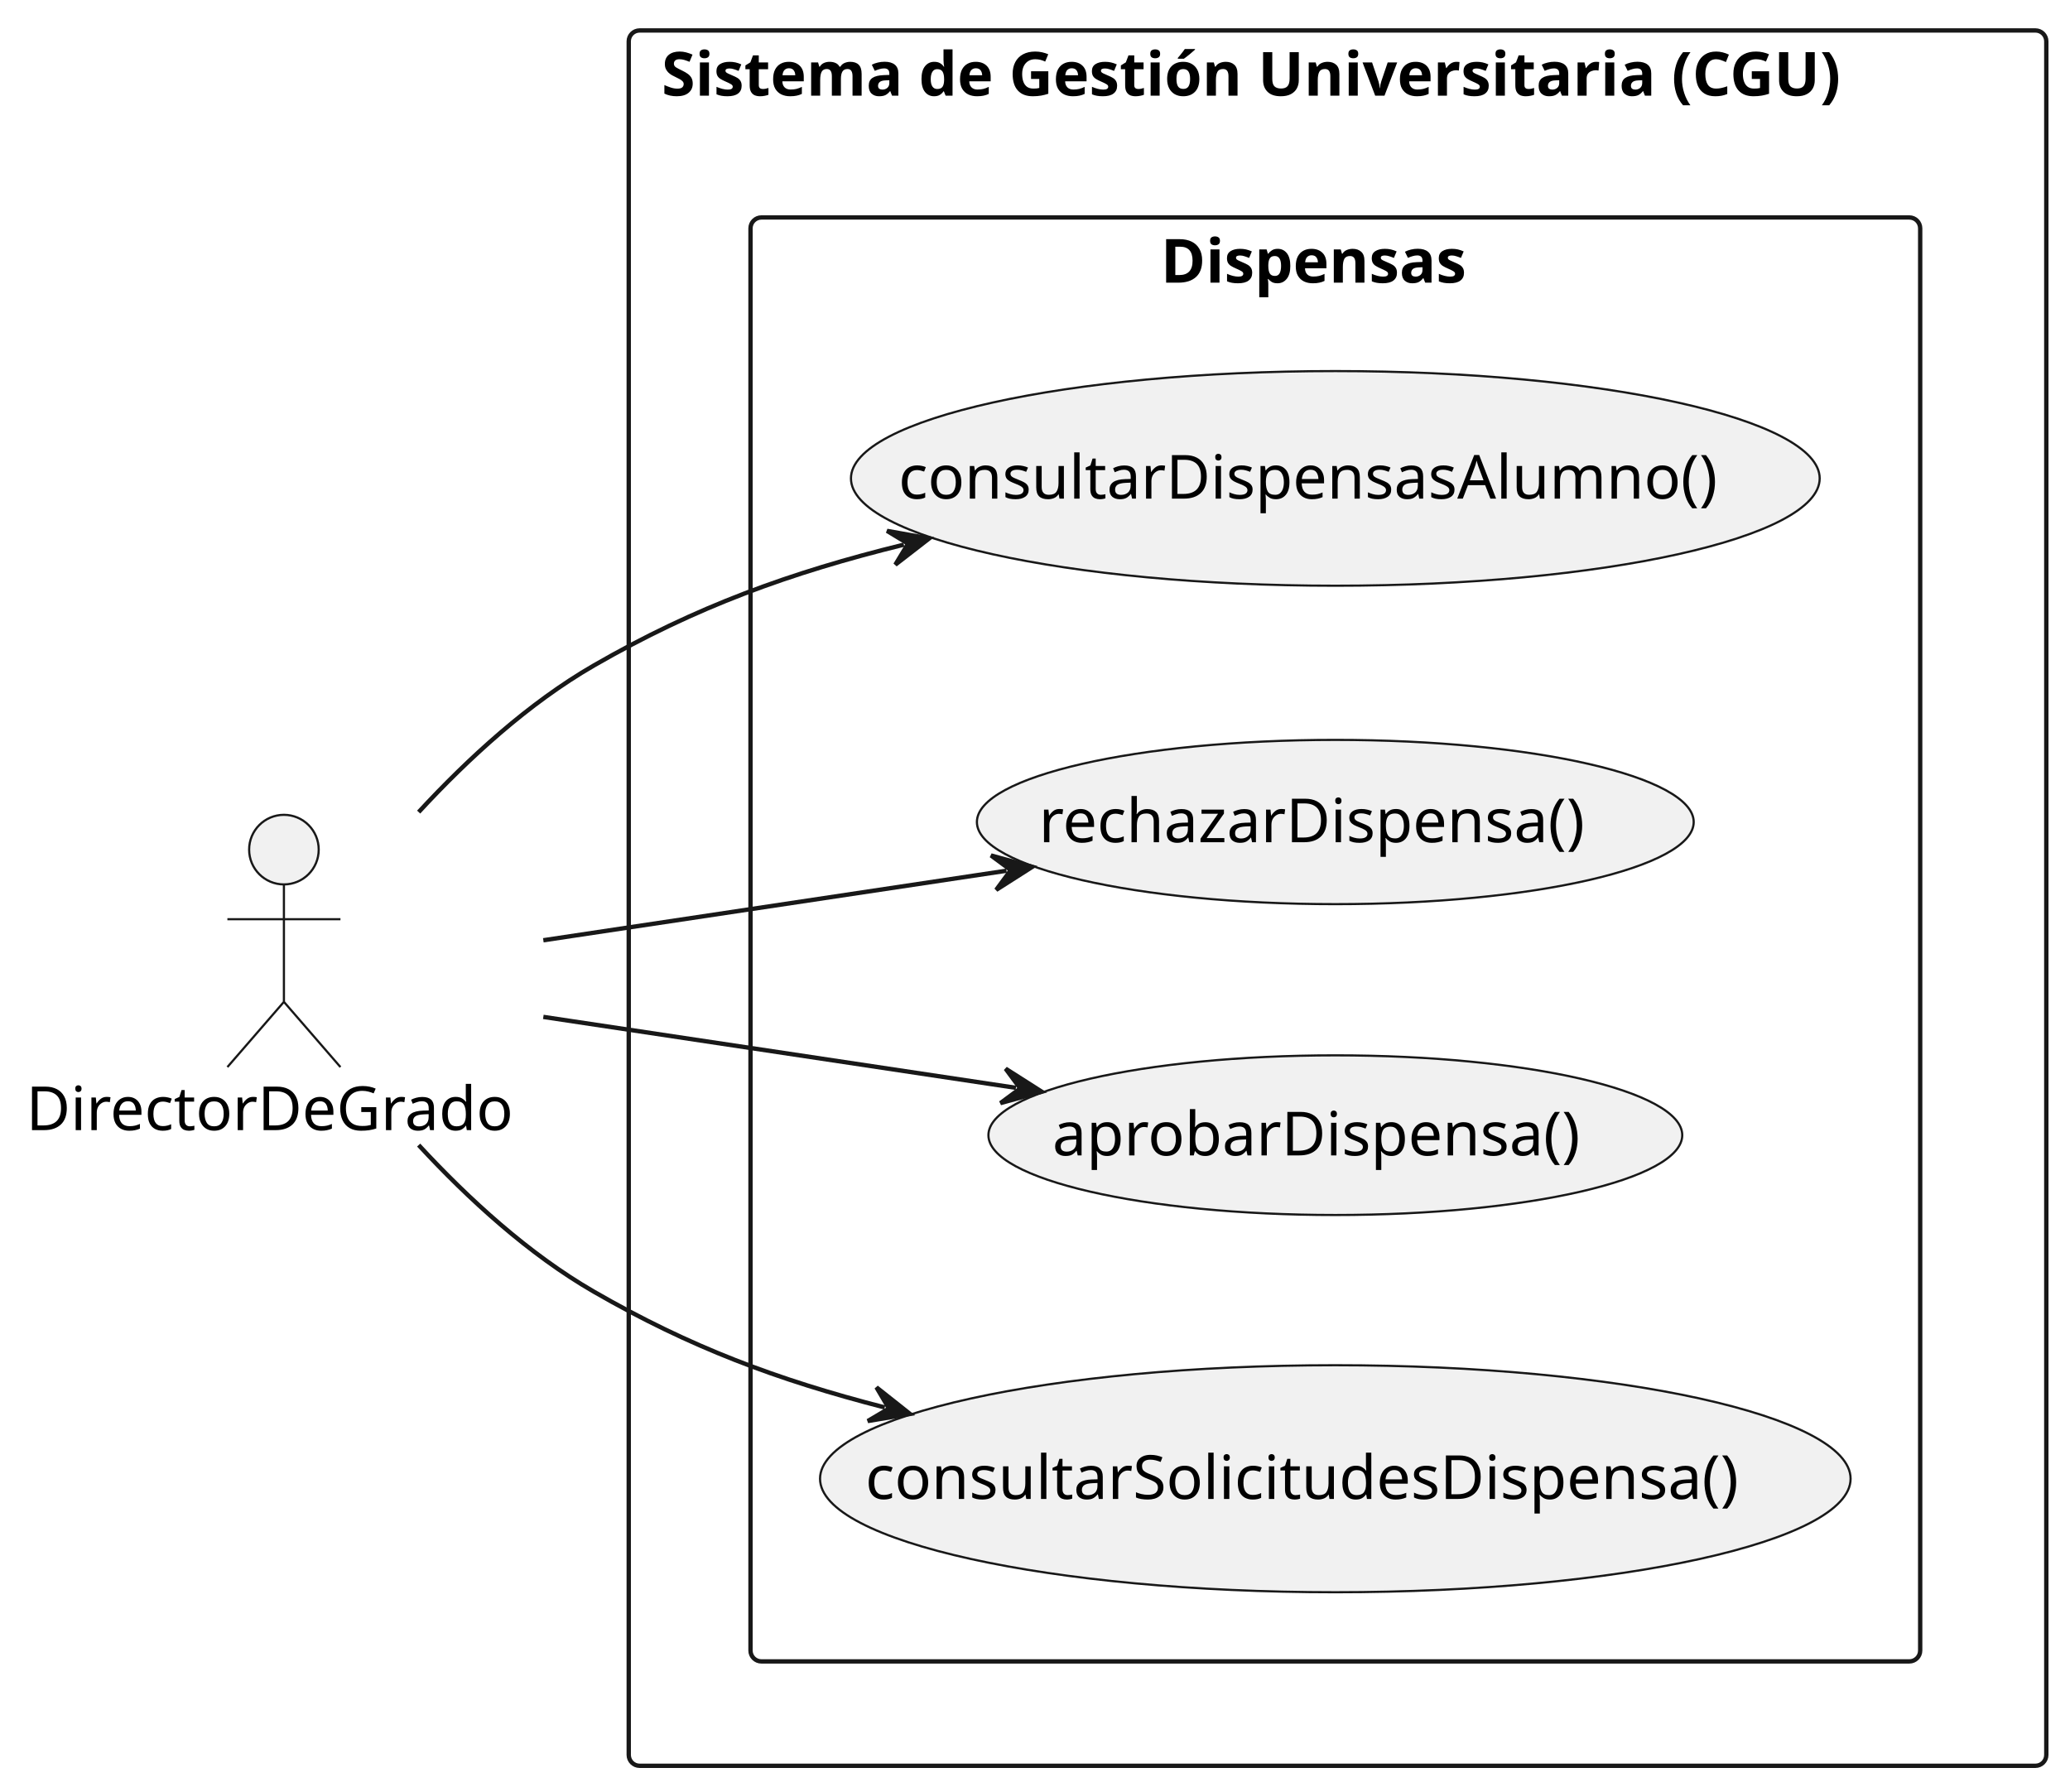
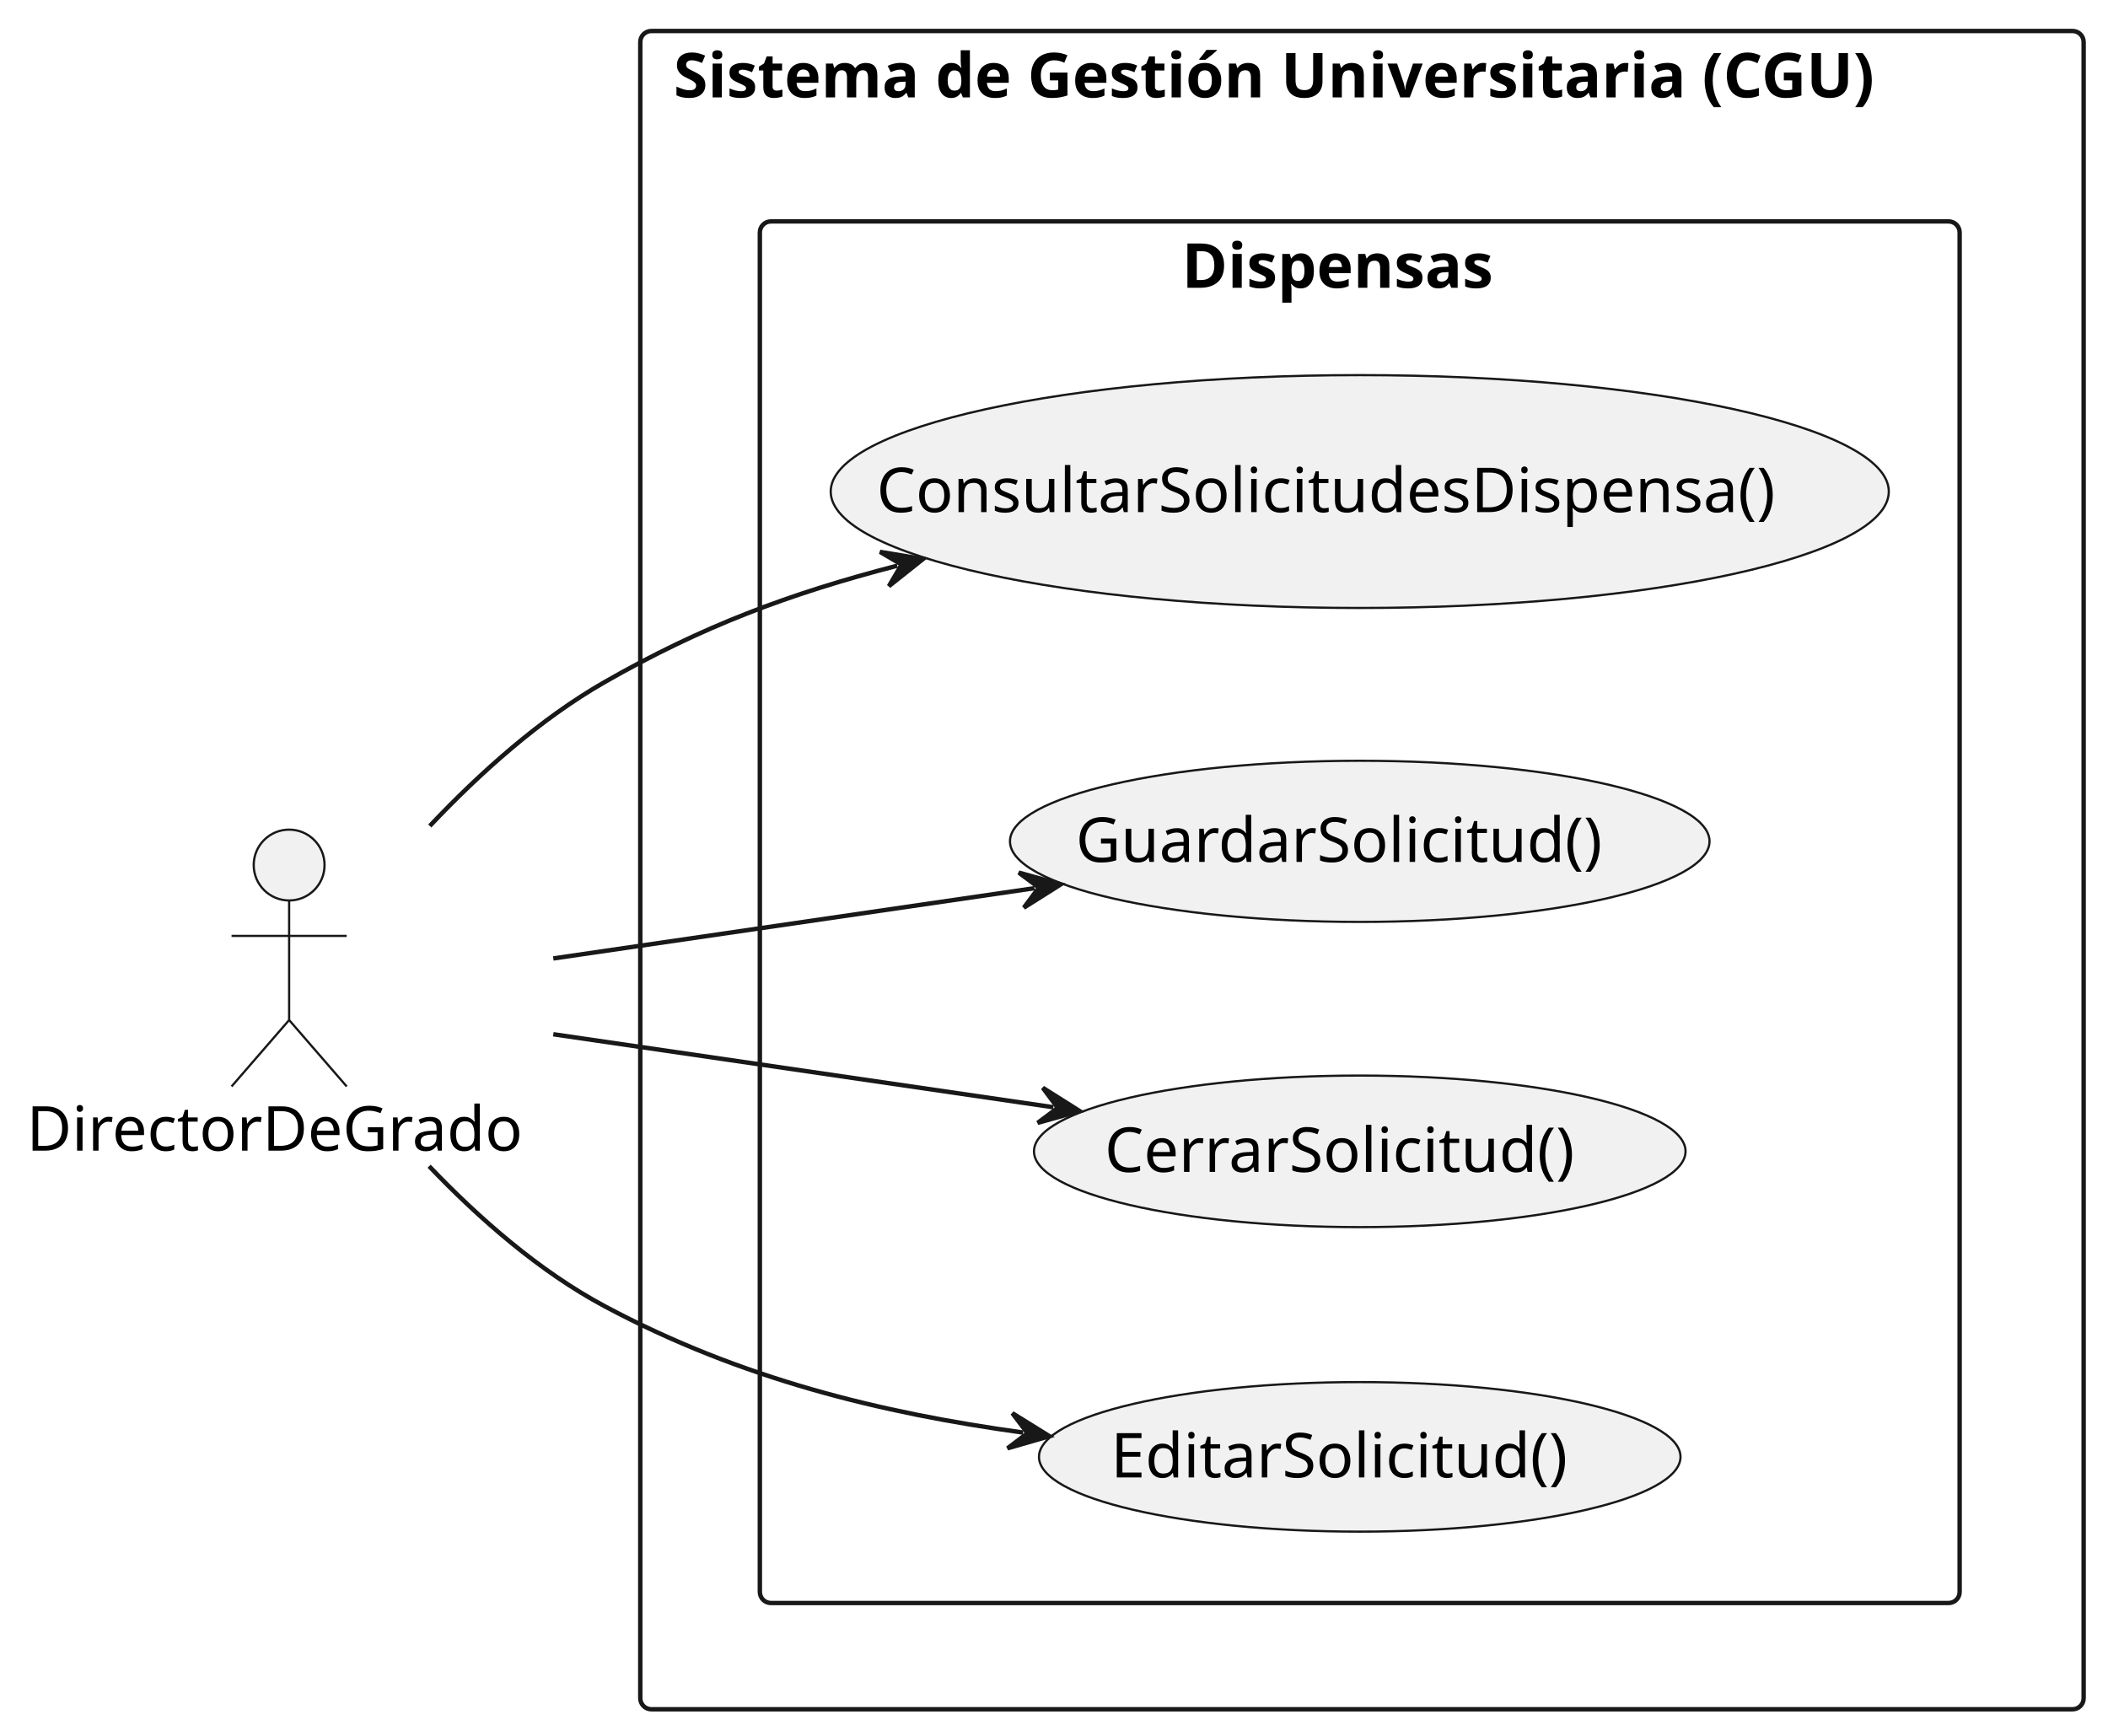
- <svg xmlns="http://www.w3.org/2000/svg" contentStyleType="text/css" data-diagram-type="DESCRIPTION" height="412px" preserveAspectRatio="none" style="width:476px;height:412px;background:#FFFFFF;" version="1.1" viewBox="0 0 476 412" width="476px" zoomAndPan="magnify">
+ <svg xmlns="http://www.w3.org/2000/svg" contentStyleType="text/css" data-diagram-type="DESCRIPTION" height="392px" preserveAspectRatio="none" style="width:476px;height:392px;background:#FFFFFF;" version="1.1" viewBox="0 0 476 392" width="476px" zoomAndPan="magnify">
  <defs />
  <g>
    <g class="cluster" data-entity="Sistema de Gesti.n Universitaria .CGU." data-source-line="6" data-uid="ent0003" id="cluster_Sistema de Gesti.n Universitaria .CGU.">
-       <rect fill="none" height="399" rx="2.5" ry="2.5" style="stroke:#181818;stroke-width:1;" width="325.97" x="144.58" y="7" />
-       <text fill="#000000" font-family="sans-serif" font-size="14" font-weight="bold" lengthAdjust="spacing" textLength="310.857" x="152.136" y="21.995">Sistema de Gestión Universitaria (CGU)</text>
+       <rect fill="none" height="379" rx="2.5" ry="2.5" style="stroke:#181818;stroke-width:1;" width="325.92" x="144.58" y="7" />
+       <text fill="#000000" font-family="sans-serif" font-size="14" font-weight="bold" lengthAdjust="spacing" textLength="310.857" x="152.111" y="21.995">Sistema de Gestión Universitaria (CGU)</text>
    </g>
    <g class="cluster" data-entity="Dispensas" data-source-line="8" data-uid="ent0004" id="cluster_Dispensas">
-       <rect fill="none" height="332" rx="2.5" ry="2.5" style="stroke:#181818;stroke-width:1;" width="268.97" x="172.58" y="50" />
-       <text fill="#000000" font-family="sans-serif" font-size="14" font-weight="bold" lengthAdjust="spacing" textLength="80.35" x="266.89" y="64.995">Dispensas</text>
+       <rect fill="none" height="312" rx="2.5" ry="2.5" style="stroke:#181818;stroke-width:1;" width="270.92" x="171.58" y="50" />
+       <text fill="#000000" font-family="sans-serif" font-size="14" font-weight="bold" lengthAdjust="spacing" textLength="80.35" x="266.865" y="64.995">Dispensas</text>
    </g>
-     <g class="entity" data-entity="DispensasConsultarSolicitudes" data-source-line="9" data-uid="ent0005" id="entity_DispensasConsultarSolicitudes">
-       <ellipse cx="307.058" cy="339.998" fill="#F1F1F1" rx="118.488" ry="26.098" style="stroke:#181818;stroke-width:0.5;" />
-       <text fill="#000000" font-family="sans-serif" font-size="14" lengthAdjust="spacing" textLength="216.125" x="198.995" y="344.646">consultarSolicitudesDispensa()</text>
+     <g class="entity" data-entity="DispensasEditarSolicitudes" data-source-line="9" data-uid="ent0005" id="entity_DispensasEditarSolicitudes">
+       <ellipse cx="307.04" cy="328.996" fill="#F1F1F1" rx="72.43" ry="16.886" style="stroke:#181818;stroke-width:0.5;" />
+       <text fill="#000000" font-family="sans-serif" font-size="14" lengthAdjust="spacing" textLength="112.438" x="250.821" y="333.644">EditarSolicitud()</text>
    </g>
-     <g class="entity" data-entity="DispensasAprobar" data-source-line="10" data-uid="ent0006" id="entity_DispensasAprobar">
-       <ellipse cx="307.064" cy="261.005" fill="#F1F1F1" rx="79.774" ry="18.355" style="stroke:#181818;stroke-width:0.5;" />
-       <text fill="#000000" font-family="sans-serif" font-size="14" lengthAdjust="spacing" textLength="130.143" x="241.992" y="265.653">aprobarDispensa()</text>
+     <g class="entity" data-entity="DispensasCerrarSolicitudes" data-source-line="10" data-uid="ent0006" id="entity_DispensasCerrarSolicitudes">
+       <ellipse cx="307.044" cy="260.003" fill="#F1F1F1" rx="73.564" ry="17.113" style="stroke:#181818;stroke-width:0.5;" />
+       <text fill="#000000" font-family="sans-serif" font-size="14" lengthAdjust="spacing" textLength="115.227" x="249.43" y="264.651">CerrarSolicitud()</text>
    </g>
-     <g class="entity" data-entity="DispensasRechazar" data-source-line="11" data-uid="ent0007" id="entity_DispensasRechazar">
-       <ellipse cx="307.055" cy="189.003" fill="#F1F1F1" rx="82.415" ry="18.883" style="stroke:#181818;stroke-width:0.5;" />
-       <text fill="#000000" font-family="sans-serif" font-size="14" lengthAdjust="spacing" textLength="136.336" x="238.887" y="193.651">rechazarDispensa()</text>
+     <g class="entity" data-entity="DispensasGuardarSolicitudes" data-source-line="11" data-uid="ent0007" id="entity_DispensasGuardarSolicitudes">
+       <ellipse cx="307.041" cy="189.996" fill="#F1F1F1" rx="78.981" ry="18.196" style="stroke:#181818;stroke-width:0.5;" />
+       <text fill="#000000" font-family="sans-serif" font-size="14" lengthAdjust="spacing" textLength="128.269" x="242.907" y="194.645">GuardarSolicitud()</text>
    </g>
-     <g class="entity" data-entity="DispensasAlumnoConsultar" data-source-line="12" data-uid="ent0008" id="entity_DispensasAlumnoConsultar">
-       <ellipse cx="307.06" cy="109.996" fill="#F1F1F1" rx="111.38" ry="24.676" style="stroke:#181818;stroke-width:0.5;" />
-       <text fill="#000000" font-family="sans-serif" font-size="14" lengthAdjust="spacing" textLength="200.86" x="206.63" y="114.644">consultarDispensasAlumno()</text>
+     <g class="entity" data-entity="DispensasConsultarSolicitudes" data-source-line="12" data-uid="ent0008" id="entity_DispensasConsultarSolicitudes">
+       <ellipse cx="307.041" cy="111.002" fill="#F1F1F1" rx="119.461" ry="26.292" style="stroke:#181818;stroke-width:0.5;" />
+       <text fill="#000000" font-family="sans-serif" font-size="14" lengthAdjust="spacing" textLength="218.203" x="197.939" y="115.651">ConsultarSolicitudesDispensa()</text>
    </g>
    <g class="entity" data-entity="DirectorDeGrado" data-source-line="4" data-uid="ent0002" id="entity_DirectorDeGrado">
      <ellipse cx="65.288" cy="195.35" fill="#F1F1F1" rx="8" ry="8" style="stroke:#181818;stroke-width:0.5;" />
      <path d="M65.288,203.35 L65.288,230.35 M52.288,211.35 L78.288,211.35 M65.288,230.35 L52.288,245.35 M65.288,230.35 L78.288,245.35" fill="none" style="stroke:#181818;stroke-width:0.5;" />
      <text fill="#000000" font-family="sans-serif" font-size="14" lengthAdjust="spacing" textLength="118.576" x="6" y="259.845">DirectorDeGrado</text>
    </g>
-     <g class="link" data-entity-1="DirectorDeGrado" data-entity-2="DispensasConsultarSolicitudes" data-source-line="15" data-uid="lnk9" id="link_DirectorDeGrado_DispensasConsultarSolicitudes">
-       <path d="M96.27,263.28 C107.69,275.64 121.59,288.36 136.58,297 C158.67,309.74 178.699,317.247 203.449,323.607" fill="none" id="DirectorDeGrado-to-DispensasConsultarSolicitudes" style="stroke:#181818;stroke-width:1;" />
-       <polygon fill="#181818" points="209.26,325.1,201.539,318.986,204.417,323.856,199.548,326.734,209.26,325.1" style="stroke:#181818;stroke-width:1;" />
+     <g class="link" data-entity-1="DirectorDeGrado" data-entity-2="DispensasConsultarSolicitudes" data-link-type="dependency" data-source-line="16" data-uid="lnk9" id="link_DirectorDeGrado_DispensasConsultarSolicitudes">
+       <path d="M97.05,186.52 C108.34,174.57 121.97,162.35 136.58,154 C158.45,141.49 178.142,134.084 202.622,127.744" fill="none" id="DirectorDeGrado-to-DispensasConsultarSolicitudes" style="stroke:#181818;stroke-width:1;" />
+       <polygon fill="#181818" points="208.43,126.24,198.715,124.624,203.59,127.494,200.72,132.369,208.43,126.24" style="stroke:#181818;stroke-width:1;" />
    </g>
-     <g class="link" data-entity-1="DirectorDeGrado" data-entity-2="DispensasAprobar" data-source-line="16" data-uid="lnk10" id="link_DirectorDeGrado_DispensasAprobar">
-       <path d="M124.94,233.81 C159.6,239.01 197.666,244.73 233.616,250.12" fill="none" id="DirectorDeGrado-to-DispensasAprobar" style="stroke:#181818;stroke-width:1;" />
-       <polygon fill="#181818" points="239.55,251.01,231.243,245.72,234.605,250.269,230.056,253.631,239.55,251.01" style="stroke:#181818;stroke-width:1;" />
+     <g class="link" data-entity-1="DirectorDeGrado" data-entity-2="DispensasEditarSolicitudes" data-link-type="dependency" data-source-line="17" data-uid="lnk10" id="link_DirectorDeGrado_DispensasEditarSolicitudes">
+       <path d="M96.9,263.36 C108.18,275.17 121.84,287.13 136.58,295 C167.28,311.4 199.006,319.101 231.026,323.511" fill="none" id="DirectorDeGrado-to-DispensasEditarSolicitudes" style="stroke:#181818;stroke-width:1;" />
+       <polygon fill="#181818" points="236.97,324.33,228.6,319.139,232.017,323.648,227.508,327.065,236.97,324.33" style="stroke:#181818;stroke-width:1;" />
    </g>
-     <g class="link" data-entity-1="DirectorDeGrado" data-entity-2="DispensasRechazar" data-source-line="17" data-uid="lnk11" id="link_DirectorDeGrado_DispensasRechazar">
-       <path d="M124.94,216.19 C158.91,211.09 195.907,205.542 231.447,200.202" fill="none" id="DirectorDeGrado-to-DispensasRechazar" style="stroke:#181818;stroke-width:1;" />
-       <polygon fill="#181818" points="237.38,199.31,227.886,196.692,232.435,200.053,229.074,204.603,237.38,199.31" style="stroke:#181818;stroke-width:1;" />
+     <g class="link" data-entity-1="DirectorDeGrado" data-entity-2="DispensasCerrarSolicitudes" data-link-type="dependency" data-source-line="18" data-uid="lnk11" id="link_DirectorDeGrado_DispensasCerrarSolicitudes">
+       <path d="M124.94,233.56 C160.98,238.82 201.183,244.694 237.863,250.044" fill="none" id="DirectorDeGrado-to-DispensasCerrarSolicitudes" style="stroke:#181818;stroke-width:1;" />
+       <polygon fill="#181818" points="243.8,250.91,235.471,245.653,238.852,250.188,234.317,253.569,243.8,250.91" style="stroke:#181818;stroke-width:1;" />
    </g>
-     <g class="link" data-entity-1="DirectorDeGrado" data-entity-2="DispensasAlumnoConsultar" data-source-line="18" data-uid="lnk12" id="link_DirectorDeGrado_DispensasAlumnoConsultar">
-       <path d="M96.27,186.72 C107.69,174.36 121.59,161.64 136.58,153 C159.98,139.51 181.773,131.631 207.843,125.231" fill="none" id="DirectorDeGrado-to-DispensasAlumnoConsultar" style="stroke:#181818;stroke-width:1;" />
-       <polygon fill="#181818" points="213.67,123.8,203.976,122.061,208.814,124.992,205.883,129.83,213.67,123.8" style="stroke:#181818;stroke-width:1;" />
+     <g class="link" data-entity-1="DirectorDeGrado" data-entity-2="DispensasGuardarSolicitudes" data-link-type="dependency" data-source-line="19" data-uid="lnk12" id="link_DirectorDeGrado_DispensasGuardarSolicitudes">
+       <path d="M124.94,216.44 C159.59,211.38 197.643,205.827 233.593,200.577" fill="none" id="DirectorDeGrado-to-DispensasGuardarSolicitudes" style="stroke:#181818;stroke-width:1;" />
+       <polygon fill="#181818" points="239.53,199.71,230.046,197.053,234.583,200.433,231.202,204.969,239.53,199.71" style="stroke:#181818;stroke-width:1;" />
    </g>
  </g>
</svg>
